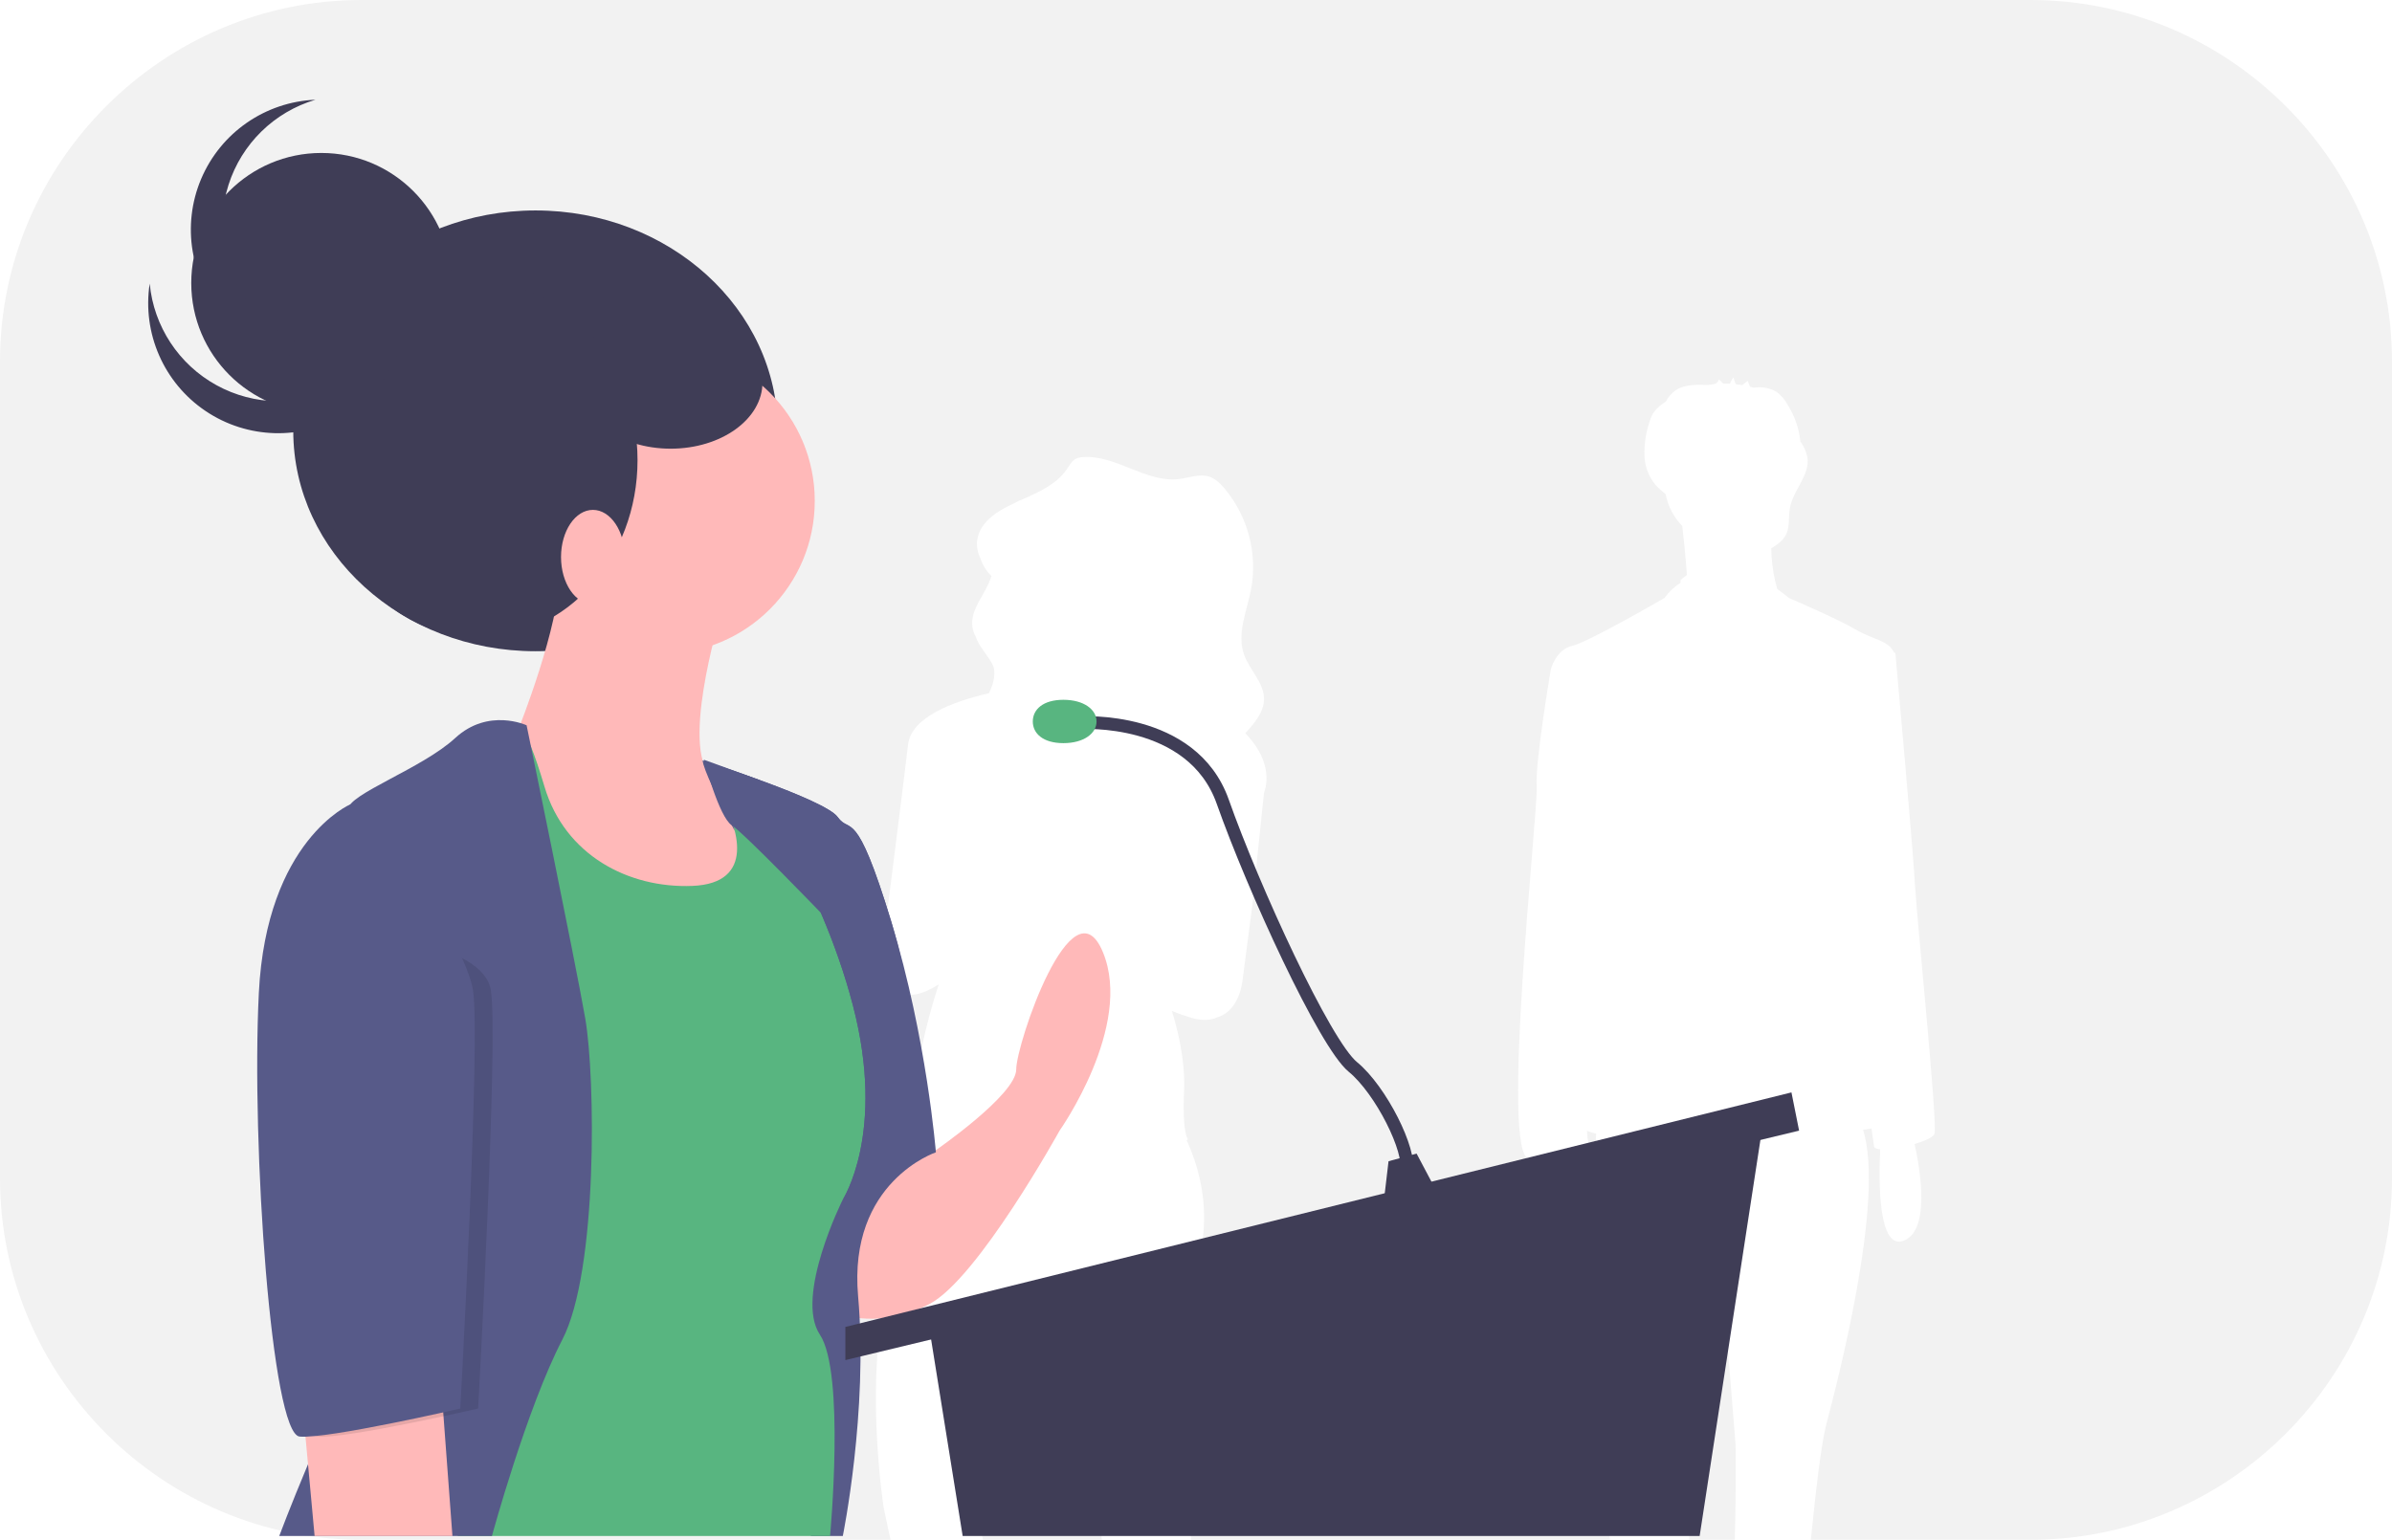
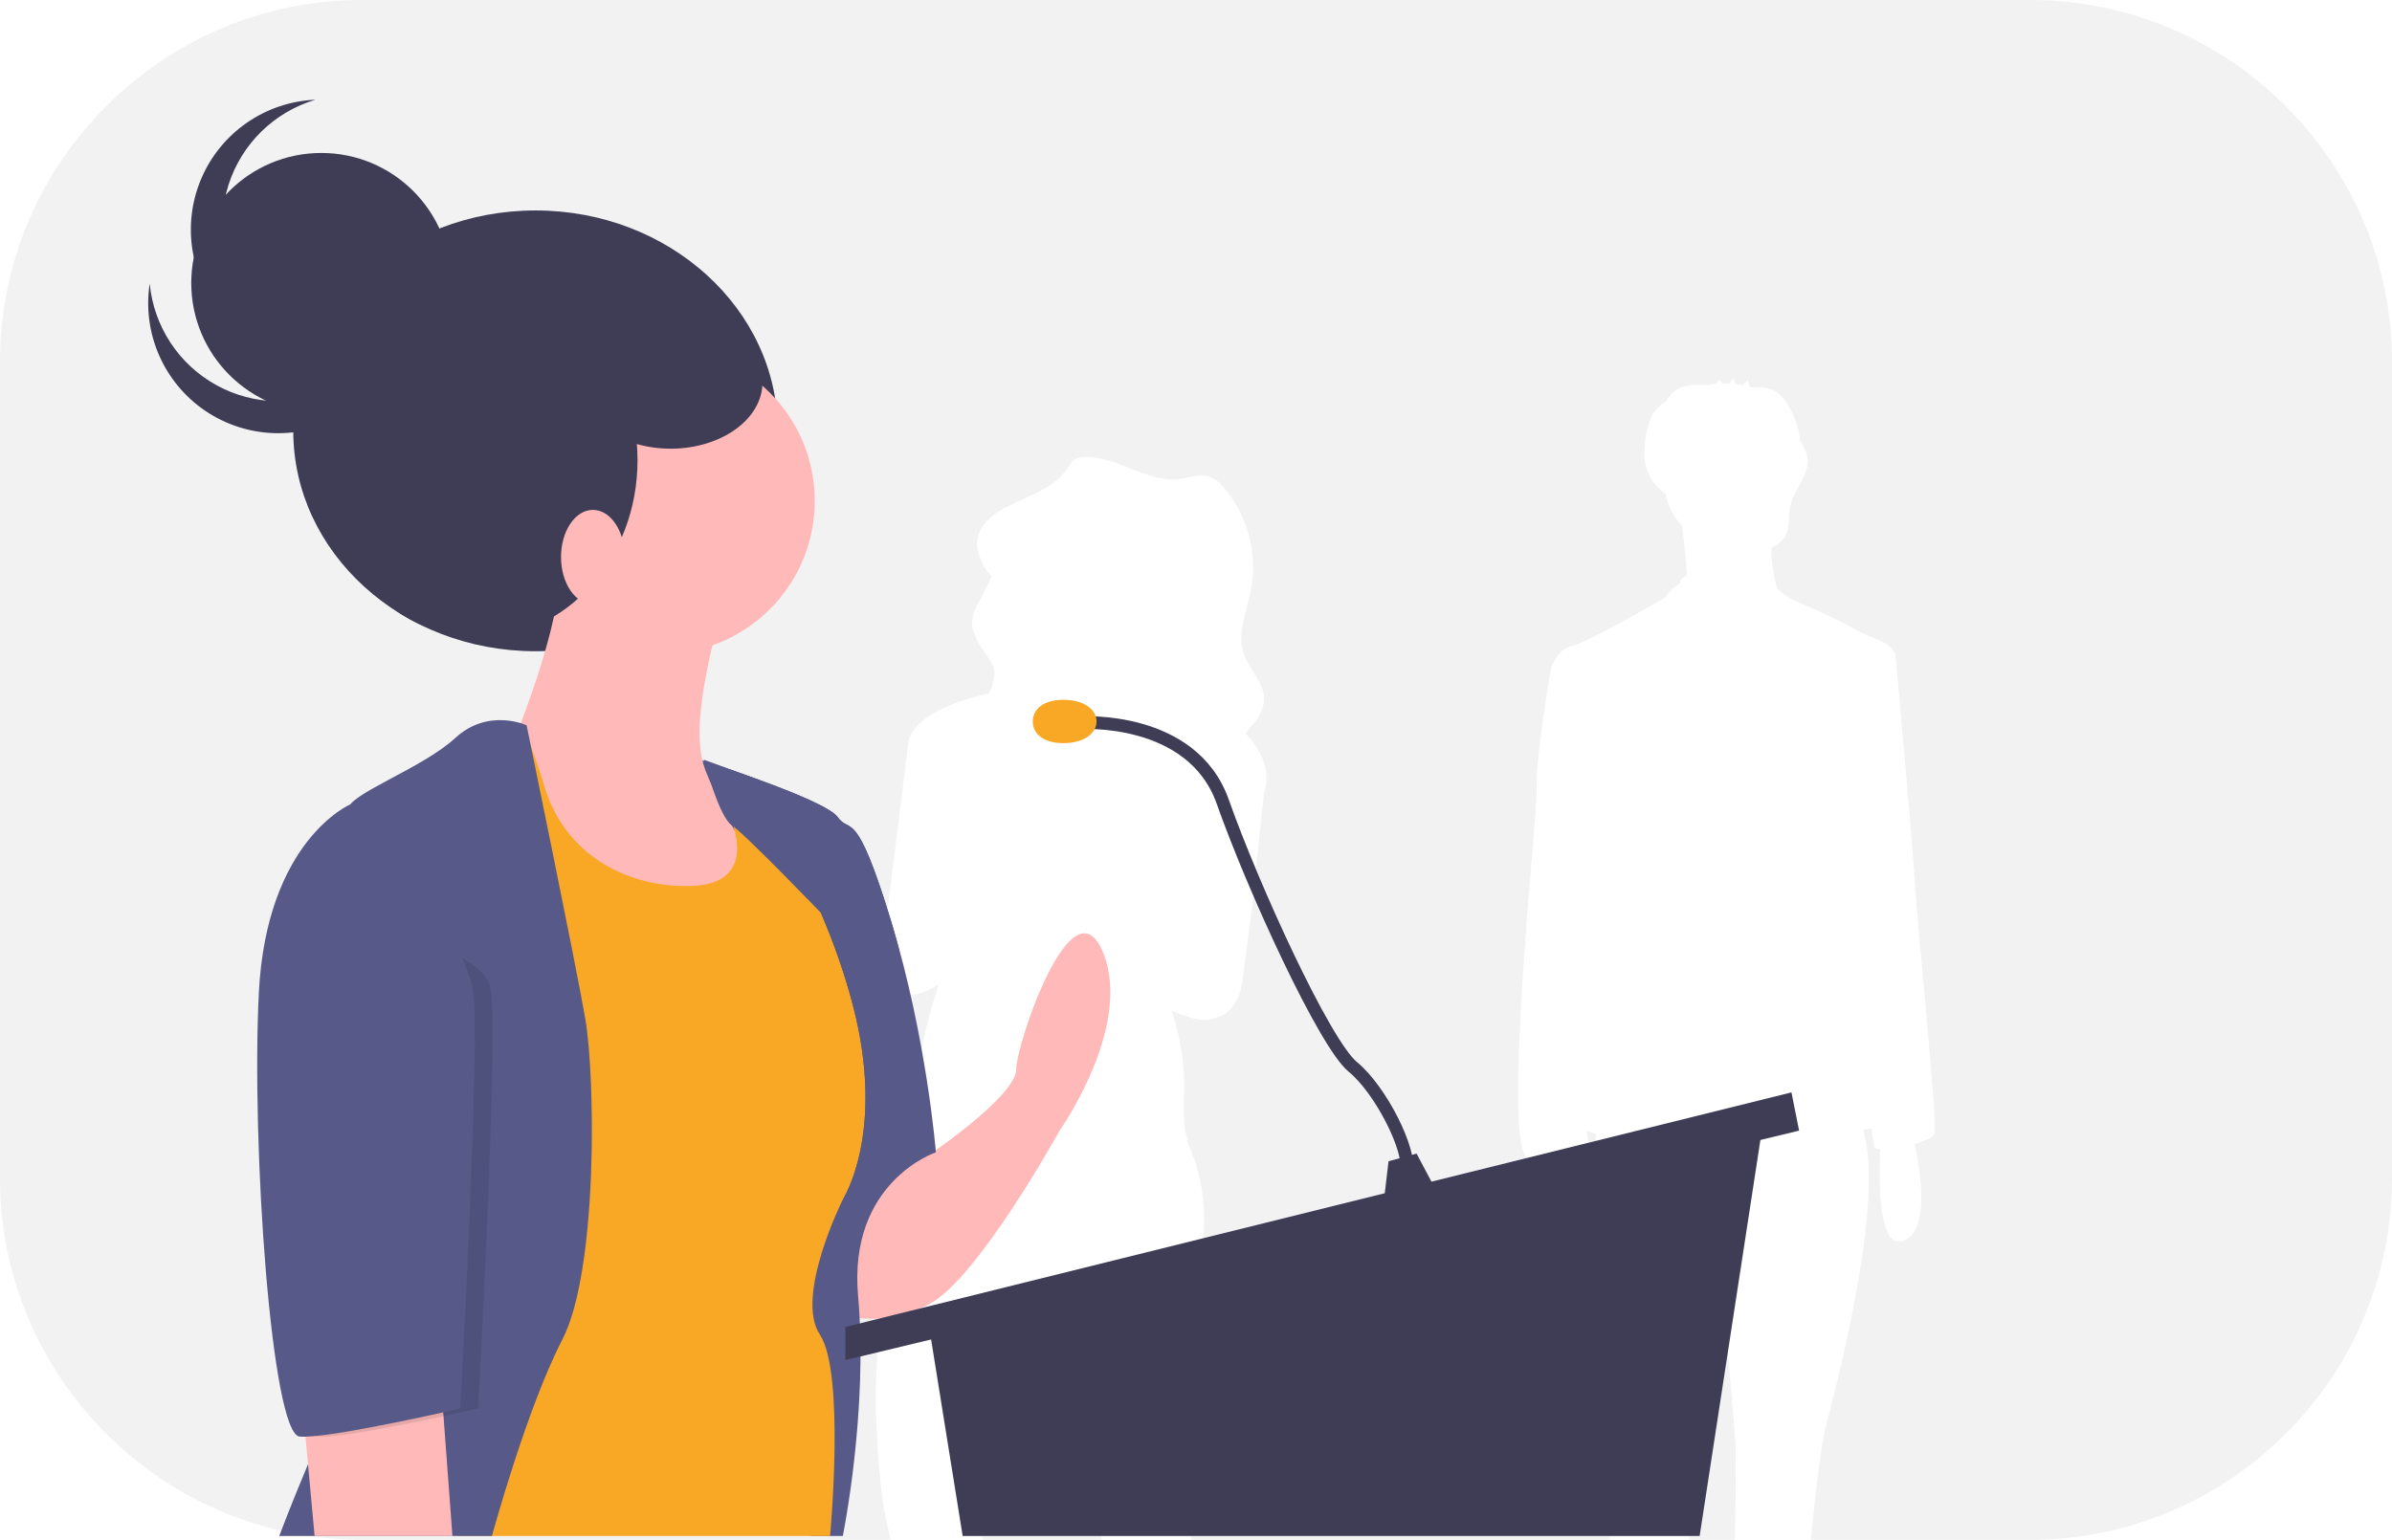
- <svg xmlns="http://www.w3.org/2000/svg" id="b0f35fe8-0104-458a-8f81-ef42473ec9c0" data-name="Layer 1" width="938" height="604" viewBox="0 0 938 604">
+ <svg xmlns="http://www.w3.org/2000/svg" data-name="Layer 1" width="938" height="604" viewBox="0 0 938 604">
  <path d="M811.584,714.656l-4.874-60.576-13.925,64.057s.184,16.161.645,33.863h17.84C811.872,731.764,811.584,714.656,811.584,714.656Z" transform="translate(-131 -148)" fill="#f2f2f2" />
  <path d="M560.99,736.199A123.334,123.334,0,0,1,558.092,718.978l-1.949-20.955c-.82-5.739-1.662-10.795-2.509-15.259-6.208-31.823-12.616-32.973-12.616-32.973-.275.211-.543.444-.818.685a20.629,20.629,0,0,0-2.098,2.214C527.895,665.663,520.971,699.309,517.333,721.629c-2.009,12.329-3.01,21.201-3.01,21.201s.91,3.779,2.15,9.17h46.575A82.799,82.799,0,0,0,560.99,736.199Z" transform="translate(-131 -148)" fill="#f2f2f2" />
  <path d="M927.22,148H272.78C194.801,148,131,211.801,131,289.78V610.22C131,688.199,194.801,752,272.78,752H480.202l-2.677-12.601s-6.885-44.427,0-79.065a260.03,260.03,0,0,0,4.567-32.929,198.378,198.378,0,0,1,6.097-36.972c.182-.699.386-1.391.576-2.088-1.679-.457-2.45-.822-2.061-1.052,1.076-.635,1.667-2.581,1.962-5.05a241.718,241.718,0,0,1,10.437-48.095c-6.957,4.367-11.576,4.831-14.599,3.139-10.625-2.902-6.214-26.8-6.214-26.8s6.603-51.69,8.797-70.406c1.261-10.758,17.419-16.854,31.723-20.164,1.507-3.233,2.593-6.49,1.904-9.908-.046-.23-.113-.453-.174-.677-1.819-4.04-5.516-7.363-6.903-11.546a12.182,12.182,0,0,1-1.283-3.603c-1.229-7.172,5.478-13.368,7.411-20.265a16.695,16.695,0,0,1-4.288-6.876c-2.947-6.043-1.51-13.297,7.952-18.898,1.889-1.118,3.891-2.105,5.924-3.052a9.214,9.214,0,0,1,2.405-1.103c6.77-3.062,13.575-6.026,17.627-11.988,1.043-1.536,1.959-3.317,3.647-4.124a7.035,7.035,0,0,1,2.511-.562c13.045-1.001,24.858,10.185,37.841,8.582,3.933-.486,7.948-2.139,11.723-.949,2.481.782,4.417,2.688,6.084,4.658a48.005,48.005,0,0,1,10.41,39.529c-1.646,8.553-5.649,17.368-2.765,25.597,2.12,6.046,7.794,10.954,7.835,17.35.033,5.263-3.703,9.463-7.312,13.558q.704.72,1.372,1.479c8.821,10.05,7.154,18.628,5.91,22.062l0.0.002L622.105,502.956,618.28,532.323s-.946,12.052-9.854,14.695c-2.595,1.2-5.995,1.517-10.464.157-2.9-.883-5.343-1.764-7.417-2.622,1.96,6.26,5.334,19.04,4.786,31.444-.765,17.319,1.53,18.825,1.53,18.825a3.101,3.101,0,0,1-.487.481c9.087,20.076,9.17,40.674-.278,61.265-10.71,23.343.765,77.559.765,77.559s.817,8.457,1.184,17.872h164.288c-2.613-24.923-5.752-49.873-7.147-52.662-2.299-4.598.62-80.345,1.71-106.656-.484-.123-.957-.247-1.403-.375-.776-.223-1.475-.455-2.12-.693a15.453,15.453,0,0,0,.421,3.979c.967,2.256-1.352,3.915-5.293,5.046,2.292,11.186,5.123,32.001-4.455,36.034-9.853,4.149-10.05-21.052-9.509-34.187-1.243.046-2.489.07-3.72.07-11.837,0,3.481-137.166,2.785-146.217-.696-9.052,5.57-45.954,5.57-45.954s2.089-7.659,8.355-9.052,36.206-18.799,36.206-18.799A22.362,22.362,0,0,1,790,376.602v-1.03a22.965,22.965,0,0,1,2.485-2.011c-.365-6.084-1.188-13.932-1.788-19.235a24.302,24.302,0,0,1-6.533-12.5,38.369,38.369,0,0,1-3.646-3.239,18.996,18.996,0,0,1-4.67-11.856,37.464,37.464,0,0,1,1.857-12.8,15.324,15.324,0,0,1,1.613-3.909,14.145,14.145,0,0,1,3.645-3.614c.423-.314.859-.607,1.294-.903a12.194,12.194,0,0,1,3.94-4.472c3.554-2.333,8.127-2.143,12.377-2.037.063.002.128.001.192.002q1.182-.19,2.373-.315a2.434,2.434,0,0,0,1.904-1.865q.863.829,1.726,1.658,1.295-.019,2.588.044A18.489,18.489,0,0,1,810.699,296q.473,1.349.946,2.698c.866.092,1.729.208,2.588.357q1.015-.807,2.03-1.613c.15-.119.689,1.643.961,2.248.466.12.93.247,1.391.389.719-.033,1.518-.168,1.963-.16a13.129,13.129,0,0,1,6.997,1.745,15.027,15.027,0,0,1,4.447,5.133,33.252,33.252,0,0,1,4.964,14.322,16.6,16.6,0,0,1,2.754,6.155c1.149,6.989-5.493,12.83-6.809,19.79-.702,3.713.099,7.825-1.792,11.097a11.588,11.588,0,0,1-3.19,3.344,24.067,24.067,0,0,1-2.357,1.552,60.516,60.516,0,0,0,1.441,12.515l.896,3.435c1.393,1.004,2.895,2.165,4.545,3.528,0,0,19.496,8.355,26.458,12.533,6.121,3.673,12.776,4.121,14.769,8.905l.549.146s6.963,77.286,7.659,90.515,9.052,94.693,7.659,98.174c-.515,1.288-3.799,2.767-7.764,3.943,2.314,10.574,6.049,33.572-4.073,37.834-10.261,4.321-10.05-23.193-9.438-35.756-1.369-.124-2.265-.482-2.398-1.146-.113-.566-.476-3.122-1.001-7.02-.867.135-1.767.274-2.724.42-.192.029-.395.059-.59.088,8.828,27.768-10.723,101.412-14.484,115.827-1.965,7.533-4.084,26.157-5.995,45.003h86.121C1005.199,752,1069,688.199,1069,610.22V289.78C1069,211.801,1005.199,148,927.22,148Z" transform="translate(-131 -148)" fill="#f2f2f2" />
  <ellipse cx="210" cy="169" rx="95" ry="86.45" fill="#3f3d56" />
  <path d="M497.5,599.5h0s32-22,32-32,22-75,34-46-17,70-17,70-32,58-51,68-35,4-35,4v-27l18.282-27.057A22.591,22.591,0,0,1,497.5,599.5Z" transform="translate(-131 -148)" fill="#ffb9b9" />
  <path d="M406.544,446.336S454.5,461.5,459.5,468.5s7-5,21,41S498,600,498,600s-34.5,11.5-30.5,56.5-6,94-6,94H449.016L421.5,665.5l33-129S407.587,457.173,406.544,446.336Z" transform="translate(-131 -148)" fill="#575a89" />
  <circle cx="259.5" cy="196.5" r="60" fill="#ffb9b9" />
  <path d="M413.5,389.5s-17,56-2,64,32,44,32,44l-26,29h-60l-27-30-11-51,15-12s16-40,16-61S413.5,389.5,413.5,389.5Z" transform="translate(-131 -148)" fill="#ffb9b9" />
-   <path d="M418.5,451.5s-12-3-5,9,14,34-11,35-50-12-58-39-11-25-14-24-35,34-35,34l11,62,4,222h146s6-64-4-79,9-53,9-53,17-26,4-76S423.5,451.5,418.5,451.5Z" transform="translate(-131 -148)" fill="#58b580" />
+   <path d="M418.5,451.5s-12-3-5,9,14,34-11,35-50-12-58-39-11-25-14-24-35,34-35,34l11,62,4,222h146s6-64-4-79,9-53,9-53,17-26,4-76S423.5,451.5,418.5,451.5Z" transform="translate(-131 -148)" fill="#f9a826" />
  <path d="M337.5,432.5s-15-7-28,5-42,22-42,28,25,177,8,207-35,78-35,78h83.413S337.5,700.5,351.5,673.5s13-103,9-126S337.5,432.5,337.5,432.5Z" transform="translate(-131 -148)" fill="#575a89" />
  <polygon points="118.5 549.5 123.37 602.5 177.417 602.5 172.5 536.5 118.5 549.5" fill="#ffb9b9" />
  <polygon points="364.5 521.5 377.5 602.5 666.5 602.5 691.5 439.5 364.5 521.5" fill="#3f3d56" />
  <polygon points="702.5 428.5 705.5 443.5 331.5 533.5 331.5 520.5 702.5 428.5" fill="#3f3d56" />
  <polygon points="544.5 455.5 542.5 472.5 564.5 469.5 555.5 452.5 544.5 455.5" fill="#3f3d56" />
  <path d="M554.5,431.5s44-3,56,31,40,95,51,104,23,33,21,41" transform="translate(-131 -148)" fill="none" stroke="#3f3d56" stroke-miterlimit="10" stroke-width="5" />
-   <path d="M561,431c0,4.694-4.992,8.5-13,8.5s-12-3.806-12-8.5,3.992-8.5,12-8.5S561,426.306,561,431Z" transform="translate(-131 -148)" fill="#58b580" />
+   <path d="M561,431c0,4.694-4.992,8.5-13,8.5s-12-3.806-12-8.5,3.992-8.5,12-8.5S561,426.306,561,431Z" transform="translate(-131 -148)" fill="#f9a826" />
  <path d="M487,587s7.5-31.5-6.5-77.5-16-34-21-41-52.956-22.164-52.956-22.164c.343,3.561,5.639,14.517,12.595,27.623A53.193,53.193,0,0,0,413.5,460.5c-7-12,5-9,5-9,5,0,34,41,47,91s-4,76-4,76Z" transform="translate(-131 -148)" fill="#575a89" />
  <path d="M407,446s5.92,22.458,10.96,25.729,34.93,34.325,34.93,34.325L449,481l-16-24-4.256-3.088Z" transform="translate(-131 -148)" fill="#575a89" />
  <path d="M274,515l1.394-51.5S242.5,477.5,239.5,537.5s5,173,16,174,63-11,63-11,8-145,5-164S274,515,274,515Z" transform="translate(-131 -148)" opacity="0.1" />
  <path d="M276.5,463.5h-8.106S235.5,477.5,232.5,537.5s5,173,16,174,63-11,63-11,8-145,5-164S276.5,463.5,276.5,463.5Z" transform="translate(-131 -148)" fill="#575a89" />
  <ellipse cx="188" cy="180.5" rx="62" ry="69.5" fill="#3f3d56" />
  <ellipse cx="232.5" cy="218.5" rx="12.5" ry="18.5" fill="#ffb9b9" />
  <circle cx="126" cy="111" r="51" fill="#3f3d56" />
  <path d="M263.592,299.857a50.996,50.996,0,0,1-73.892-40.613,50.995,50.995,0,1,0,101.176,2.839A50.921,50.921,0,0,1,263.592,299.857Z" transform="translate(-131 -148)" fill="#3f3d56" />
  <path d="M229.021,267.43a50.996,50.996,0,0,1,25.682-80.311,50.994,50.994,0,1,0,16.625,99.841A50.921,50.921,0,0,1,229.021,267.43Z" transform="translate(-131 -148)" fill="#3f3d56" />
  <ellipse cx="263" cy="150" rx="36" ry="26" fill="#3f3d56" />
</svg>
